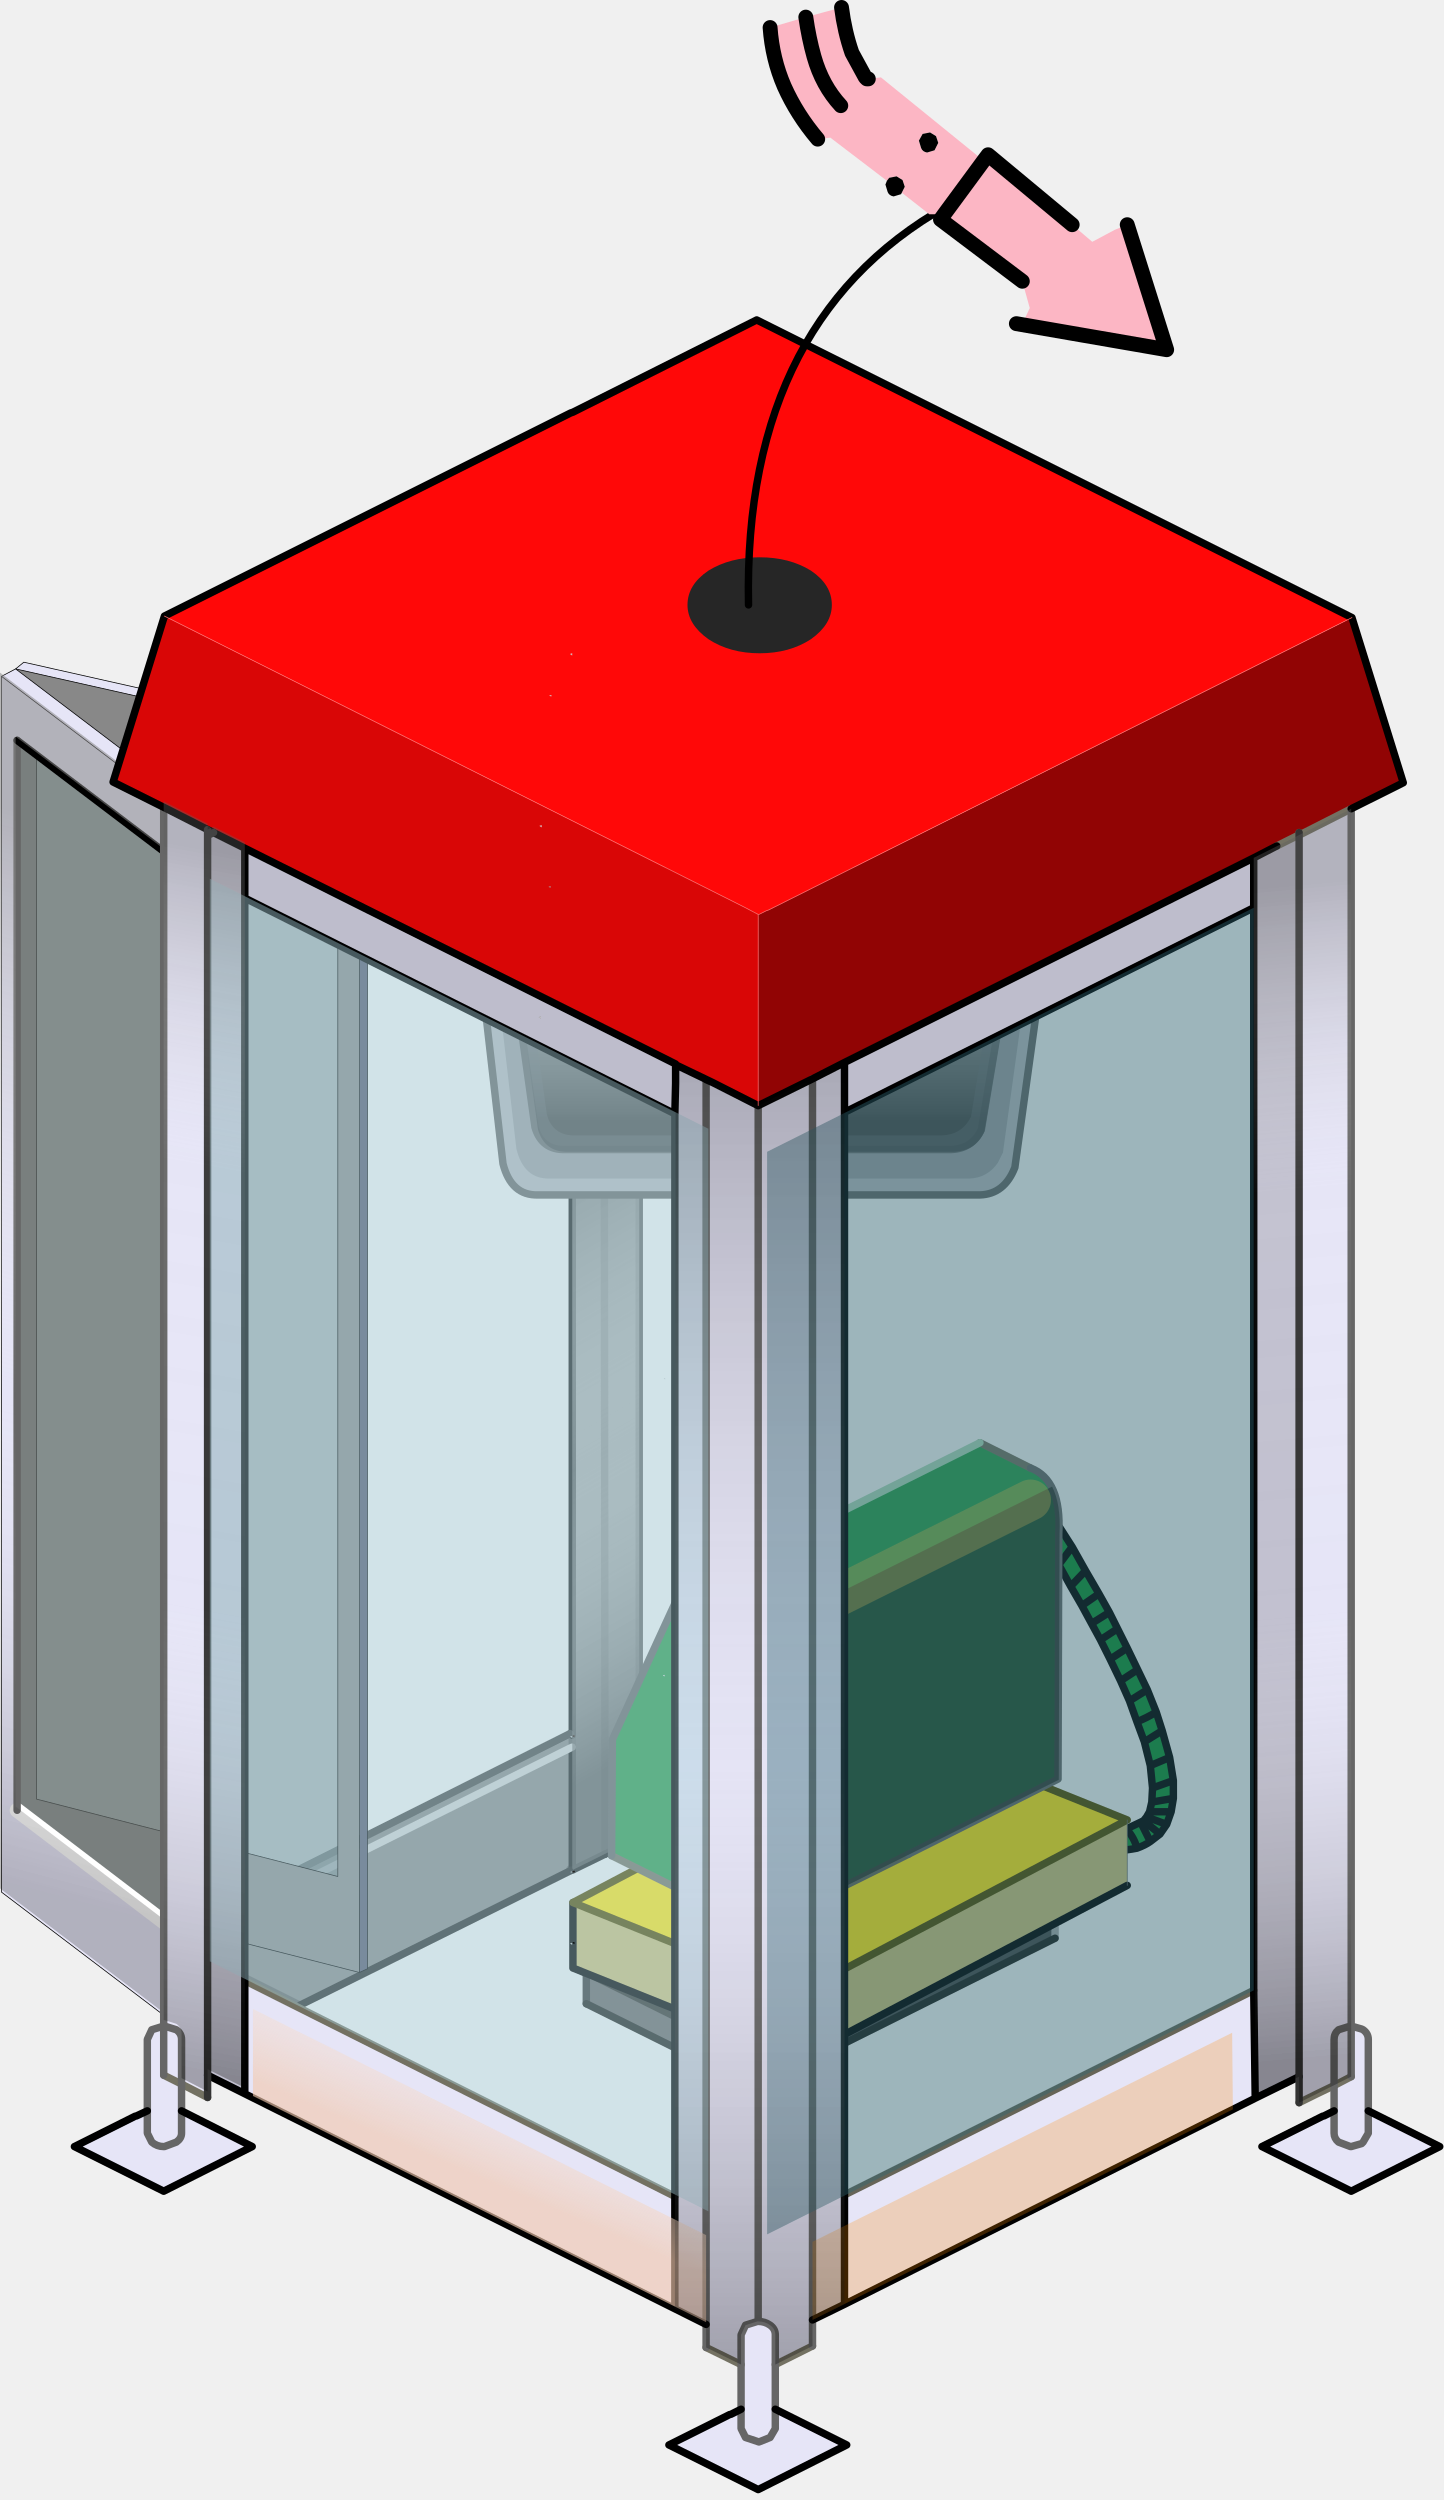
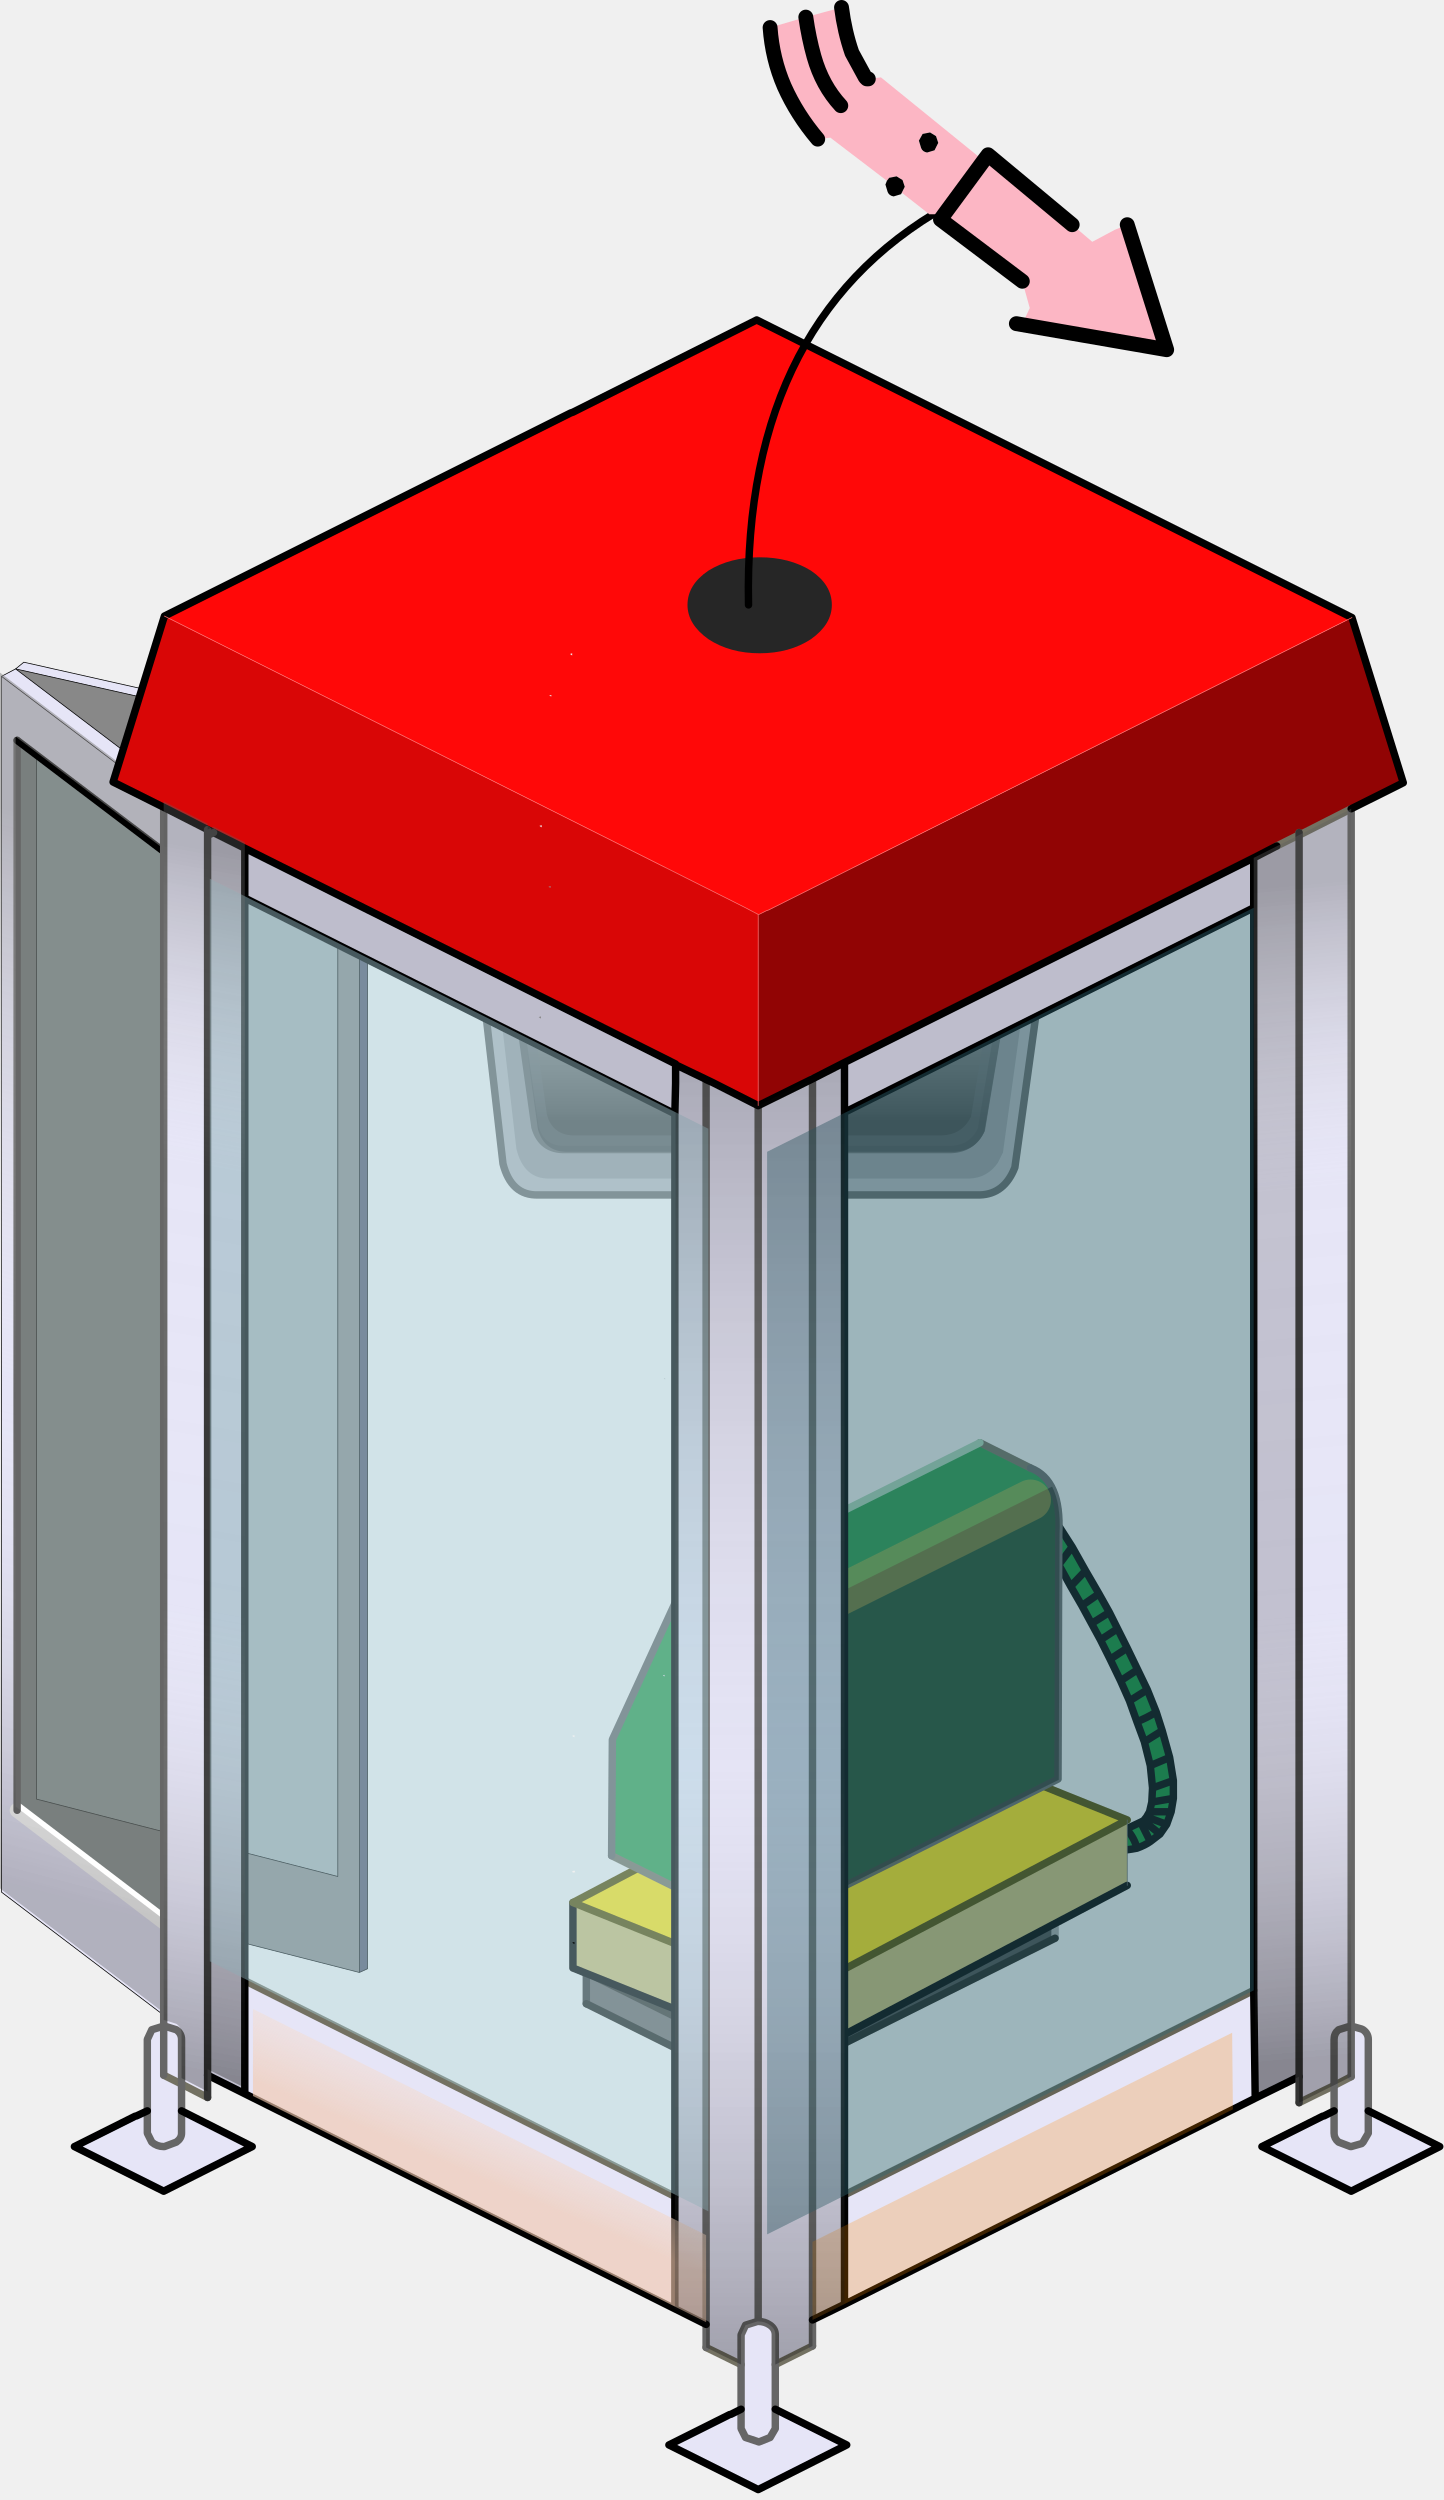
<svg xmlns="http://www.w3.org/2000/svg" xmlns:xlink="http://www.w3.org/1999/xlink" height="168" width="97">
-   <path d="M38.456 71.25l2.15 1.05 2.35 1.2v40.7l4.5-2.25v9.25l-6.8 3.4-2.15 1.05-.05-.1-.15.05.05.1-18.2 9.05-6.2-3.1v-2.95l24.35-12.2.15.1V71.25m4.5 44.1l4.5-2.25-4.5 2.25m-2.3 9.25l-.05-52.3.05 52.3m-2.2-8v.8-.8m0 .8l-24.5 12.2 24.5-12.2v8.15-8.15" fill="#888" fill-rule="evenodd" />
-   <path d="M38.456 71.25l2.15 1.05 2.35 1.2v40.7m4.5-2.25v9.25m-8.95 4.45l-.05-.1-.15.05.05.1m-18.2 9.05l-6.2-3.1v-2.95m24.35-12.2l.15.1m0 .8v-.8m2.15-44.3l.05 52.3" fill="none" stroke="#666" stroke-linecap="round" stroke-linejoin="round" stroke-width=".5" />
  <path d="M42.956 114.2l4.5-2.25" fill="none" stroke="#444" stroke-linecap="round" stroke-linejoin="round" stroke-width=".5" />
  <path d="M47.456 113.1l-4.5 2.25" fill="none" stroke="#e1e1e1" stroke-linecap="round" stroke-linejoin="round" stroke-width=".5" />
-   <path d="M38.456 116.6V71.25m0 46.15v8.15" fill="none" stroke="#1e1e1e" stroke-linecap="round" stroke-linejoin="round" stroke-width=".5" />
-   <path d="M47.456 121.2l-6.8 3.4m-2.3 1.1l-18.2 9.05" fill="none" stroke="#2b2b2b" stroke-linecap="round" stroke-linejoin="round" stroke-width=".5" />
-   <path d="M40.656 124.6l-2.15 1.05" fill="none" stroke="#262626" stroke-linecap="round" stroke-linejoin="round" stroke-width=".5" />
-   <path d="M13.956 129.6l24.5-12.2" fill="none" stroke="#d0d0d0" stroke-linecap="round" stroke-linejoin="round" stroke-width=".5" />
-   <path d="M13.956 128.7l24.35-12.2" fill="none" stroke="#484848" stroke-linecap="round" stroke-linejoin="round" stroke-width=".5" />
-   <path d="M31.9-45.95v40.7l4.5-2.25v9.25L27.45 6.2l-.05-.1v-54.3l4.5 2.25" fill="url(#linearGradient1243)" fill-rule="evenodd" transform="translate(11.056 119.45)" />
  <path d="M73.85 107.1l-1.15.8 1.15-.8.7 1.25-1.2.75 1.2-.75.55 1.1.65 1.3.7 1.45.65 1.35.6 1.5.4 1.25.5 1.8.25 1.55v1.2l-.15.9-.3.85-.45.65-.65.5q-.35.25-.9.45-2.85.55-1.3-1.05l.6-.25.95-.45.2-.1.2-.25.2-.35.15-.65.05-.95-.15-1.5-.4-1.6-.5-1.35-.5-1.4-.6-1.35-.7-1.45-.65-1.3-.6-1.1-.65-1.2-.75-1.3-.8-1.45-.8-1.25-.65-1.1-.15-.3-2.1-.75-4.05-3.45 4.1 2.75 2.2.75.65-.2.9 1.1.8 1.25.9 1.6.9 1.55m-1.9-.5l1-1.05-1 1.05m.1-2.65l-.9 1.2.9-1.2m4.35 20.25q-.15-.65-.7-1.3.55.65.7 1.3m1-3.1l1.45-.25-1.45.25m-.75 1.35l.65 1.3-.65-1.3m1.3.8l-1.1-.9 1.1.9m-.9-1.15l1.35.5-1.35-.5m1.65-.35h-1.45 1.45m-.1-3.65l-1.3.55 1.3-.55m-1.15 2.05l1.4-.5-1.4.5m.25-5.1q-.65.4-1.3.65.65-.25 1.3-.65m-.8 2l1.2-.75-1.2.75m-7.35-14.55l.15-.7-.15.7m.15.3l.65-1.2-.65 1.2m1.55-.1l-.9 1.2.9-1.2m-3.8-.95l.05-.7-.05.7m8.45 12.55l1.2-.75-1.2.75m.55-2.1l-1.15.75 1.15-.75m-1.85-.7l1.15-.75-1.15.75m.5-2.05l-1.15.75 1.15-.75" fill="#0f8c33" fill-rule="evenodd" />
  <path d="M72.7 107.9l1.15-.8-.9-1.55-1 1.05.75 1.3.65 1.2 1.2-.75-.7-1.25m-1.9-.5l-.8-1.45-.8-1.25-.65-1.1-.15-.3-2.1-.75-4.05-3.45 4.1 2.75 2.2.75.65-.2.9 1.1.8 1.25.9 1.6m1.6 2.8l.55 1.1.65 1.3.7 1.45.65 1.35.6 1.5.4 1.25.5 1.8.25 1.55v1.2l-.15.9-.3.85-.45.65-.65.5q-.35.25-.9.45-2.85.55-1.3-1.05l.6-.25.95-.45.2-.1.2-.25.2-.35.15-.65.05-.95-.15-1.5-.4-1.6-.5-1.35-.5-1.4-.6-1.35-.7-1.45-.65-1.3-.6-1.1m.6 1.1l1.15-.75m.65 1.3l-1.15.75m.7 1.45l1.15-.75m.65 1.35l-1.2.75m-8.4-13.25l-.05.7m2.9 2.15l.9-1.2m-.9-1.1l-.65 1.2m0-1l-.15.7m8.55 13.8l-1.2.75m-.5-1.35q.65-.25 1.3-.65m1.15 4.6l-1.4.5m-.15-1.5l1.3-.55m-1.35 3.65h1.45m-.3.85l-1.35-.5m-.2.25l1.1.9m-.65.5l-.65-1.3m2.2-1.6l-1.45.25m-1.7 1.8q.55.65.7 1.3m-5.25-19.05l.9-1.2" fill="none" stroke="#000" stroke-linecap="round" stroke-linejoin="round" stroke-width=".5" />
  <path d="M56.9 123.75l2.6-1.3 11.4 5.7-1.75.9-1.35.65-13.9 6.95-1.4.7-1.75.85-11.35-5.65 2.45-1.25 15.05-7.55m11.45 5.65l-.55.3.55-.3.8-.35-.8.35" fill="#848484" fill-rule="evenodd" />
  <path d="M70.9 128.15v2.1L50.75 140.3v-2.1l1.75-.85 1.4-.7-.6.3.6-.3 13.9-6.95 1.35-.65 1.75-.9m-17.6 8.8l-.8.4.8-.4" fill="#484848" fill-rule="evenodd" />
  <path d="M44.45 121.25l-.1-.05.1-.05v.1m0 2.1l-.1-.05.1-.05v.1" fill="#c2c2c2" fill-rule="evenodd" />
  <path d="M50.75 140.3l-11.35-5.65v-2.1l11.35 5.65v2.1" fill="#686464" fill-rule="evenodd" />
  <path d="M56.9 123.75l2.6-1.3 11.4 5.7m-31.5 4.4l2.45-1.25m26.5-1.9l.8-.35 1.75-.9" fill="none" stroke="#737162" stroke-linecap="round" stroke-linejoin="round" stroke-width=".5" />
  <path d="M41.85 131.3l15.05-7.55m-3.6 13.2l.6-.3 13.9-6.95.55-.3" fill="none" stroke="#666457" stroke-linecap="round" stroke-linejoin="round" stroke-width=".5" />
  <path d="M52.5 137.35l.8-.4m-2.55 1.25l-11.35-5.65m11.35 5.65l1.75-.85" fill="none" stroke="#32302c" stroke-linecap="round" stroke-linejoin="round" stroke-width=".5" />
  <path d="M70.9 128.15v2.1" fill="none" stroke="#a6a6a6" stroke-linecap="round" stroke-linejoin="round" stroke-width=".5" />
  <path d="M39.4 134.65v-2.1" fill="none" stroke="#373737" stroke-linecap="round" stroke-linejoin="round" stroke-width=".5" />
  <path d="M50.75 140.3v-2.1" fill="none" stroke="#2f2f2f" stroke-linecap="round" stroke-linejoin="round" stroke-width=".5" />
  <path d="M70.9 130.25L50.75 140.3l-11.35-5.65" fill="none" stroke="#201f1c" stroke-linecap="round" stroke-linejoin="round" stroke-width=".5" />
  <path d="M53.65 133.95v4.4-4.4l22.1-11.65v4.4L56.4 136.9l-2.75 1.45-15.15-6.1v-4.4l15.15 6.1m0 3.95l2.75-1-2.75 1" fill="#c9bb76" fill-rule="evenodd" />
  <path d="M53.65 133.95l-15.15-6.1 22.1-11.65 15.15 6.1-22.1 11.65" fill="#fce113" fill-rule="evenodd" />
  <path d="M38.5 127.85v4.4l15.15 6.1 2.75-1.45 19.35-10.2" fill="none" stroke="#000" stroke-linecap="round" stroke-linejoin="round" stroke-width=".5" />
  <path d="M53.65 133.95l-15.15-6.1m37.25-5.55l-22.1 11.65m22.1-11.65l-15.15-6.1-22.1 11.65" fill="none" stroke="#544b01" stroke-linecap="round" stroke-linejoin="round" stroke-width=".5" />
  <path d="M53.65 138.35v-4.4m2.75 2.95l-2.75 1m22.1-11.2v-4.4" fill="none" stroke="#666" stroke-linecap="round" stroke-linejoin="round" stroke-width=".05" />
  <path d="M69.25 98.65q2.1.8 1.9 4.4l-.05 16.5-10.05 5.05-7.55 3.75-2.55 1.25-9.85-4.9.05-7.8 4.55-9.9 20.15-10.05 3.4 1.7m-18.25 11l.2-.1h-.35l.15.1m-6.35 3v-.1l-.1.05.1.05M45.7 107l5.15 2.55L45.7 107m5.5 2.55l-.25 20.05.25-20.05" fill="#2b994b" fill-rule="evenodd" />
  <path d="M44.7 92.6v.1l-.1-.05.1-.05m-.05 20.05l-.1-.05.1-.05v.1" fill="#c2c2c2" fill-rule="evenodd" />
  <path d="M53.5 128.35l-2.55 1.25-9.85-4.9m24.75-27.75l3.4 1.7m-18.25 11l.2-.1h-.35l.15.1m-.15-.1L45.7 107" fill="none" stroke="#737162" stroke-linecap="round" stroke-linejoin="round" stroke-width=".5" />
  <path d="M61.05 124.6l-7.55 3.75" fill="none" stroke="#666457" stroke-linecap="round" stroke-linejoin="round" stroke-width=".5" />
  <path d="M69.25 98.65q2.1.8 1.9 4.4l-.05 16.5-10.05 5.05m-19.95.1l.05-7.8 4.55-9.9m5.25 22.6l.25-20.05" fill="none" stroke="#666" stroke-linecap="round" stroke-linejoin="round" stroke-width=".5" />
  <path d="M45.7 107l20.15-10.05" fill="none" stroke="#a6d0b3" stroke-linecap="round" stroke-linejoin="round" stroke-width=".5" />
  <path d="M65.95 75.9l2.4-14.45h-34.4l2 14.3q.45 1.55 2.05 1.5h25.9q1.45-.05 2.05-1.35m2.25 2.55q-.7 1.8-2.35 1.85h-29.7q-1.8.05-2.35-2.1l-2.25-19.65h39.4l-2.75 19.9" fill="#b4b5ba" fill-rule="evenodd" />
  <path d="M65.95 75.9q-.6 1.3-2.05 1.35H38q-1.6.05-2.05-1.5l-2-14.3h34.4l-2.4 14.45" fill="#959595" fill-rule="evenodd" />
  <path d="M65.95 75.9l2.4-14.45h-34.4l2 14.3q.45 1.55 2.05 1.5h25.9q1.45-.05 2.05-1.35m2.25 2.55l2.75-19.9h-39.4L33.8 78.2q.55 2.15 2.35 2.1h29.7q1.65-.05 2.35-1.85" fill="none" stroke="#666" stroke-linecap="round" stroke-linejoin="round" stroke-width=".5" />
  <path d="M15.1-63.5q-.6 1.3-2.05 1.35h-25.9q-1.6.05-2.05-1.5l-2-14.3h34.4L15.1-63.5" fill="url(#linearGradient1385)" fill-rule="evenodd" transform="translate(51.05 139.55)" />
  <path d="M67.5 61.3H34.85l1.9 13.6q.4 1.45 1.95 1.4h24.6q1.35-.05 1.95-1.25L67.5 61.3m-.1 16.15l-.35.7q-.7 1-1.9 1.05h-28.2q-1.75.05-2.25-2l-2.15-18.65H70l-2.6 18.9" fill="#6f7178" fill-opacity=".38" fill-rule="evenodd" />
  <path d="M71.2 103.1l-.05 16.5L51 129.65l.25-20.05 19.45-9.7q.6 1.15.5 3.2" fill="#1f261e" fill-opacity=".663" fill-rule="evenodd" />
  <path d="M69.25 100.8L49.1 110.85" fill="none" stroke="#f2bb41" stroke-linecap="round" stroke-linejoin="round" stroke-opacity=".373" stroke-width="2.75" />
  <path d="M24.7 49.7l-.55.45-23.1-5.2.55-.45 23.1 5.2" fill="#e6e5f7" fill-rule="evenodd" />
  <path d="M24.15 50.15l.55-.45v82.6l-.55.25v-82.4" fill="#56576d" fill-rule="evenodd" />
  <path d="M22.7 126.1l-20.25-5.2V49.35L22.7 53.9v72.2" fill="#758588" fill-opacity=".612" fill-rule="evenodd" />
  <path d="M1.05 44.95l23.1 5.2v82.4l-23.1-5.9v-81.7M22.7 126.1V53.9L2.45 49.35v71.55l20.25 5.2" fill="#888" fill-rule="evenodd" />
  <path d="M24.15 50.15l.55-.45-23.1-5.2-.55.45 23.1 5.2v82.4l.55-.25V49.7m-.55 82.85l-23.1-5.9v-81.7M22.7 126.1V53.9L2.45 49.35v71.55l20.25 5.2" fill="none" stroke="#000" stroke-linecap="round" stroke-linejoin="round" stroke-width=".05" />
  <path d="M14.95 55.5L14 56 .1 45.45 14 56v81.7L.1 127.15v-81.7l.95-.5 13.9 10.55m-1.6 3.5l-12.2-9.25v71.9l12.2 9.3V59" fill="#e6e5f7" fill-rule="evenodd" />
  <path d="M14 56l.95-.5v81.7l-.95.5V56" fill="#a6a5b8" fill-rule="evenodd" />
  <path d="M1.15 49.75L13.35 59v71.95l-12.2-9.3v-71.9" fill="#707978" fill-opacity=".612" fill-rule="evenodd" />
  <path d="M14 56l.95-.5-13.9-10.55-.95.5L14 56v81.7l.95-.5V55.5M14 137.7L.1 127.15v-81.7m13.25 85.5V59" fill="none" stroke="#000" stroke-linecap="round" stroke-linejoin="round" stroke-width=".05" />
  <path d="M1.15 121.65l12.2 9.3" fill="none" stroke="#fff" stroke-linecap="round" stroke-linejoin="round" />
  <path d="M1.15 49.75v71.9" fill="none" stroke="#666" stroke-linecap="round" stroke-linejoin="round" stroke-width=".5" />
  <path d="M13.35 59l-12.2-9.25" fill="none" stroke="#000" stroke-linecap="round" stroke-linejoin="round" stroke-width=".5" />
  <path d="M-51.05-94.35l13.9 10.55v81.7l-13.9-10.55v-81.7M-37.8-80.8L-50-90.05v71.9l12.2 9.3V-80.8" fill="url(#linearGradient1387)" fill-rule="evenodd" transform="translate(51.05 139.55)" />
-   <path d="M38.35 27.75l.15-.05v.15l-.15-.1m.1 16.3l-.15-.1.15-.05v.15m-1.4 2.65v.1l-.15-.05.15-.05m-.65 8.9l-.15-.1.15-.05v.15m.45 4l.15-.05v.1l-.15-.05m-.5 8.7v.15l-.15-.1.15-.05m2.1 48.5l-.15-.1.15-.05v.15m0 8.95v.15-.05l-.15-.05.15-.05m-.15 4.85l.15-.05v.15l-.15-.1" fill="#c2c2c2" fill-rule="evenodd" />
  <path d="M87.3 56.1l-1.5.75-1.55.8-27.5 13.75-2.15 1.1-3.65 1.8V61.45H51l.5-.25.15-.05 39.2-19.65 3.45 11.1-3.5 1.75-3.35 1.7-.15.05v-.15.15m0-.15l.15.1-.15-.1" fill="#910404" fill-rule="evenodd" />
  <path d="M50.95 61.45V74.3l-3.05-1.55-2.5-1.2v-.05L16.45 57l-2.1-1.05-.4-.2-2.95-1.5-3.4-1.7 3.45-11.15L50 60.95l.95.5-.95-.5.95.5M36.4 55.6v-.15l-.15.05.15.1m.45 4l.15.05v-.1l-.15.05" fill="#d90606" fill-rule="evenodd" />
  <path d="M90.85 41.5l-39.2 19.65-.15.05-.5.25h-.05l-.95-.5L11.05 41.4l27.3-13.65.15.1v-.15l12.35-6.2 40 20m-53.8 5.2l-.15.05.15.05v-.1m1.4-2.65v-.15l-.15.05.15.1M51.5 61.2l-.5.25.5-.25" fill="#ff0808" fill-rule="evenodd" />
  <path d="M84.25 133.75l.1 7.25-27.6 13.85-2.15 1.05v1.75l-2.5 1.25v-2q0-.4-.35-.65t-.8-.25h-.05l-.8.25-.3.65v2-2l.3-.65.8-.25h.05q.45 0 .8.25.35.25.35.65v6.3l-.35.6-.75.3-.9-.3-.3-.6v-1.3 1.3l.3.6.9.3.75-.3.35-.6v-1.3l4.8 2.4-5.95 3-6-3 4.1-2.05h.05l.7-.35v-3l-2.35-1.15v-85.2 83.65l-2.1-1.05-28.9-14.45v-7.6l28.9 14.5v7.55-80.3l.05-2.05v-1.3.05l2.5 1.2 3.05 1.55 3.65-1.8 2.15-1.1v83.45-7.35l27.5-13.75m3.05 5.8V56.1l.15-.05 3.35-1.7v81.8l.7.2.1.05q.35.25.35.65v4.8l4.8 2.4-5.95 3-6-3 4.1-2.05h.05l.7-.35v-1.7q-1.15.55-2.35 1.15v-1.75m2.35.6v-3.1q0-.4.3-.65l.8-.25h.05v3.4-3.4h-.05l-.8.25q-.3.25-.3.65v3.1l1.15-.6-1.15.6m0 1.7v1.5q0 .35.3.6l.8.3h.05l.7-.2.1-.1.35-.6v-1.5 1.5l-.35.6-.1.1-.7.2h-.05l-.8-.3q-.3-.25-.3-.6v-1.5M54.6 72.5v83.4-83.4M13.95 56.15v84.8l-1.75-.9v3.3q0 .35-.35.6l-.8.3H11q-.45 0-.8-.3l-.3-.6v-1.5 1.5l.3.6q.35.3.8.3h.05l.8-.3q.35-.25.35-.6v-1.5l4.75 2.4-5.95 3-6-3 4.1-2.05h.05l.75-.35v-4.8l.3-.65.8-.25v3.3-85.2l2.95 1.5v.4m37 99.85V74.3 156m-3.5-83.45l.45.2-.45-.2m-2.05-1v1.25-1.25M11 139.45l1.2.6-1.2-.6m1.2.6v-3q0-.4-.35-.65l-.8-.25H11h.05l.8.25q.35.25.35.65v3" fill="#e6e5f7" fill-rule="evenodd" />
  <path d="M84.25 57.65V61l-27.5 13.75V71.4l27.5-13.75m-67.8 2.7V57L45.4 71.5v1.3l-.05 2.05-28.9-14.5m19.9 7.95l-.15.05.15.1v-.15" fill="#bebdcc" fill-rule="evenodd" />
  <path d="M84.25 61v-3.35l1.55-.8 1.5-.75v83.45L84.35 141l-.1-7.25V61m-67.8-4v83.7l-2.5-1.25v-83.3l.4-.2 2.1 1.05" fill="#c1c0cf" fill-rule="evenodd" />
  <path d="M84.25 133.75l-27.5 13.75" fill="none" stroke="#666457" stroke-linecap="round" stroke-linejoin="round" stroke-width=".5" />
  <path d="M87.3 56.1l-1.5.75m1.5-.75l.15-.05-.15-.1m.15.1l3.35-1.7m-1.15 85.8q-1.15.55-2.35 1.15m2.35-1.15l1.15-.6M52.1 158.9l2.5-1.25m-7.15.1l2.35 1.15m-37.6-18.85l-1.2-.6m1.2.6l1.75.9m31.4 6.65l-28.9-14.5" fill="none" stroke="#737162" stroke-linecap="round" stroke-linejoin="round" stroke-width=".5" />
  <path d="M90.8 54.35v81.8l.7.2.1.05q.35.25.35.65v6.3l-.35.6-.1.1-.7.2h-.05l-.8-.3q-.3-.25-.3-.6v-3.2m1.15-.6v-3.4h-.05l-.8.25q-.3.25-.3.65v3.1M52.1 158.9v-2q0-.4-.35-.65t-.8-.25h-.05l-.8.25-.3.65v6.3l.3.6.9.3.75-.3.35-.6v-4.3m2.5-1.25V72.5m-3.65 1.8V156m-3.5-83.45v85.2M11 136.15l-.8.25-.3.65v6.3l.3.6q.35.3.8.3h.05l.8-.3q.35-.25.35-.6v-3.3m-1.2-.6v-85.2m0 81.9h.05l.8.25q.35.25.35.65v3" fill="none" stroke="#666" stroke-linecap="round" stroke-linejoin="round" stroke-width=".5" />
  <path d="M84.25 57.65v76.1l.1 7.25 2.95-1.45m-1.5-82.7l-1.55.8-27.5 13.75v3.35L84.25 61m6.55-6.65l3.5-1.75-3.45-11.1m-39.9 32.8l3.65-1.8 2.15-1.1m35.2 70.45l4.8 2.4-5.95 3-6-3 4.1-2.05h.05l.7-.35M54.6 155.9l2.15-1.05v-80.1M49.8 161.9l-.7.35h-.05l-4.1 2.05 6 3 5.95-3-4.8-2.4m4.65-7.05L84.35 141M38.5 27.7l-.15.05m.15-.05l12.35-6.2 40 20M16.45 57v3.35l28.9 14.5.05-2.05v-1.25l2.5 1.2 3.05 1.55m-5.55-2.8L16.45 57l-2.1-1.05m-.4 83.5l2.5 1.25V60.35M11 54.25l2.95 1.5.4.2M45.4 71.5v.05m2.5 1.2l-.45-.2M11 54.25l-3.4-1.7 3.45-11.15 27.3-13.65m9.1 128.45l-2.1-1.05-28.9-14.45m28.9 14.45v-80.3m-35.45 67l-.75.35H9.1L5 144.25l6 3 5.95-3-4.75-2.4" fill="none" stroke="#000" stroke-linecap="round" stroke-linejoin="round" stroke-width=".5" />
  <path d="M87.3 139.55V56.1m0-.15v.15m0 85.2v-1.75m-72.95-83.6l-.4.2v83.3m0-83.7v.4m0 84.8v-1.5" fill="none" stroke="#333" stroke-linecap="round" stroke-linejoin="round" stroke-width=".5" />
  <path d="M90.85 41.5l-39.2 19.65-.15.05m-.5.25h-.05V74.3M50 60.95l.95.5m.05 0l.5-.25M11.05 41.4L50 60.95" fill="none" stroke="#fe6767" stroke-linecap="round" stroke-linejoin="round" stroke-width=".05" />
  <path d="M54.5 38.35q1.4.95 1.4 2.3 0 1.3-1.4 2.3-1.45.95-3.45.95t-3.45-.95q-1.4-1-1.4-2.3 0-1.35 1.4-2.3 1.45-.9 3.45-.9t3.45.9" fill="#262626" fill-rule="evenodd" />
  <path d="M47.6 75.85v72.75l-33.5-16.8V59.05l33.5 16.8m-9 40.75l-.15.05.15.1v-.15m-.15 9.15l.05.1.1-.05v.05l.05-.05-.05-.1-.15.05m.15 4.9v-.15l-.15.05.15.1" fill="#a8d2de" fill-opacity=".424" fill-rule="evenodd" />
  <path d="M-37.1-83.8l.4-.2 2.1 1.05V.75L-37.1-.5V1l-1.75-.9v-3q0-.4-.35-.65l-.8-.25h-.05v-81.9l2.95 1.5v.4" fill="url(#linearGradient1389)" fill-rule="evenodd" transform="translate(51.05 139.55)" />
  <path d="M39.75-85.2V0l-3.5 1.75V0L33.3 1.45l-.1-83.35 6.55-3.3" fill="url(#linearGradient1391)" fill-rule="evenodd" transform="translate(51.05 139.55)" />
  <path d="M-3.6 16.5L-34.05 1.3v-5.85l30.45 15.2v5.85" fill="url(#linearGradient1393)" fill-rule="evenodd" transform="translate(51.05 139.55)" />
  <path d="M82.85 141.75q-14.1 7.1-28.25 14.15v-5.25l28.2-14.05.05 5.15" fill="#ff8c00" fill-opacity=".243" fill-rule="evenodd" />
  <path d="M84.25 61v72.75l-32.7 16.4V77.4L84.25 61" fill="#2d6775" fill-opacity=".424" fill-rule="evenodd" />
  <path d="M3.55 18.1l-2.5 1.25v-2q0-.4-.35-.65t-.8-.25h-.05l-.8.25-.3.65v2L-3.6 18.2v-1.55l-2.1-1.05.05-83.6 5.55 2.75 5.8-2.9V15.3l-2.15 1.05v1.75" fill="url(#linearGradient1395)" fill-rule="evenodd" transform="translate(51.05 139.55)" />
  <path d="M50.3 40.65q-.4-19.7 14.25-27.3" fill="none" stroke="#000" stroke-linecap="round" stroke-linejoin="round" stroke-width=".5" />
  <path d="M72.05 15.1l1.35 1.15 1.5-.8.85-.35 2.65 8.4-10.1-1.75.55-.3.35-.75-.5-1.8-5.5-4.15.25-.35h-1l-1.85-1.45.2-.4-.15-.45-.4-.25-.5.1-.15.2-3.8-2.9-.85.1Q53.55 7.7 52.7 5.8q-.8-1.85-.95-3.95l2.4-.7 2.4-.65q.2 1.6.7 3.05l.9 1.65.1.1h.1l.85-.1 6.9 5.6.3-.4 5.65 4.7m-15.55-8q-1.25-1.35-1.8-3.3-.35-1.25-.55-2.65.2 1.4.55 2.65.55 1.95 1.8 3.3m6.4 2.05l-.4-.25-.5.1-.25.45.15.5q.1.25.4.3l.5-.15.25-.5-.15-.45m.55 5.25l2.65-3.6-2.65 3.6" fill="#fcb6c4" fill-rule="evenodd" />
  <path d="M60.6 12.95l-.05.1-.5.15q-.3-.05-.4-.3l-.15-.5.1-.25.15-.2.5-.1.4.25.15.45-.2.4m2.3-3.8l.15.45-.25.5-.5.15q-.3-.05-.4-.3l-.15-.5L62 9l.5-.1.4.25" fill-rule="evenodd" />
  <path d="M75.75 15.1l2.65 8.4-10.1-1.75m.4-2.85l-5.5-4.15.25-.35m-8.5-5.05Q53.55 7.7 52.7 5.8q-.8-1.85-.95-3.95M56.55.5q.2 1.6.7 3.05l.9 1.65.1.1h.1m7.75 5.5l.3-.4 5.65 4.7M54.15 1.15q.2 1.4.55 2.65.55 1.95 1.8 3.3m9.6 3.7l-2.65 3.6" fill="none" stroke="#000" stroke-linecap="round" stroke-linejoin="round" />
  <defs id="defs187">
    <linearGradient gradientTransform="matrix(.0126 .0218 -.0288 .0166 33.1 -26.4)" gradientUnits="userSpaceOnUse" id="gradient0-92" spreadMethod="pad" x1="-819.2" x2="819.2">
      <stop offset="0" stop-color="#5e5e5e" stop-opacity=".902" id="stop7199" />
      <stop offset=".553" stop-color="#fff" stop-opacity=".302" id="stop7201" />
      <stop offset="1" stop-color="#5e5e5e" stop-opacity=".8" id="stop7203" />
    </linearGradient>
    <linearGradient gradientTransform="matrix(0 -.0124 .021 0 .3 -74.35)" gradientUnits="userSpaceOnUse" id="gradient0-8" spreadMethod="pad" x1="-819.2" x2="819.2">
      <stop offset="0" stop-color="#333" stop-opacity=".78" id="stop7028" />
      <stop offset="1" stop-color="#fff" stop-opacity="0" id="stop7030" />
    </linearGradient>
    <linearGradient gradientTransform="matrix(.0112 -.0423 .0219 .0058 -44.6 -46.55)" gradientUnits="userSpaceOnUse" id="gradient1-97" spreadMethod="pad" x1="-819.2" x2="819.2">
      <stop offset=".024" stop-color="#121212" stop-opacity=".251" id="stop7033" />
      <stop offset=".471" stop-color="#f5f5f5" stop-opacity="0" id="stop7035" />
      <stop offset="1" stop-color="#858585" stop-opacity=".533" id="stop7037" />
    </linearGradient>
    <linearGradient gradientTransform="matrix(.0086 -.0487 .0122 .0022 -37.55 -41.45)" gradientUnits="userSpaceOnUse" id="gradient2-76" spreadMethod="pad" x1="-819.2" x2="819.2">
      <stop offset="0" stop-color="#000" stop-opacity=".302" id="stop7040" />
      <stop offset=".38" stop-color="#f8f8f8" stop-opacity=".012" id="stop7042" />
      <stop offset=".741" stop-color="#f3f3f3" stop-opacity=".047" id="stop7044" />
      <stop offset="1" stop-color="#5e5e5e" stop-opacity=".373" id="stop7046" />
    </linearGradient>
    <linearGradient gradientTransform="matrix(-.0044 -.0479 .0087 -.0008 36.6 -40.65)" gradientUnits="userSpaceOnUse" id="gradient3-4" spreadMethod="pad" x1="-819.2" x2="819.2">
      <stop offset="0" stop-color="#000" stop-opacity=".302" id="stop7049" />
      <stop offset=".38" stop-color="#f8f8f8" stop-opacity=".012" id="stop7051" />
      <stop offset=".741" stop-color="#f3f3f3" stop-opacity=".047" id="stop7053" />
      <stop offset="1" stop-color="#5e5e5e" stop-opacity=".373" id="stop7055" />
    </linearGradient>
    <linearGradient gradientTransform="matrix(.003 -.0071 .0207 .0089 -16.9 .75)" gradientUnits="userSpaceOnUse" id="gradient4-3" spreadMethod="pad" x1="-819.2" x2="819.2">
      <stop offset="0" stop-color="#f2c9ae" stop-opacity=".631" id="stop7058" />
      <stop offset="1" stop-color="#fff" stop-opacity="0" id="stop7060" />
    </linearGradient>
    <linearGradient gradientTransform="matrix(0 .0534 -.007 0 0 -24.4)" gradientUnits="userSpaceOnUse" id="gradient5-03" spreadMethod="pad" x1="-819.2" x2="819.2">
      <stop offset="0" stop-color="#000" stop-opacity=".263" id="stop7063" />
      <stop offset=".541" stop-color="#c9c9c9" stop-opacity=".043" id="stop7065" />
      <stop offset="1" stop-color="#000" stop-opacity=".302" id="stop7067" />
    </linearGradient>
    <linearGradient xlink:href="#gradient0-92" id="linearGradient1243" gradientUnits="userSpaceOnUse" gradientTransform="matrix(.0126 .0218 -.0288 .0166 33.1 -26.4)" x1="-819.2" x2="819.2" spreadMethod="pad" />
    <linearGradient xlink:href="#gradient0-8" id="linearGradient1385" gradientUnits="userSpaceOnUse" gradientTransform="matrix(0 -.0124 .021 0 .3 -74.35)" x1="-819.2" x2="819.2" spreadMethod="pad" />
    <linearGradient xlink:href="#gradient1-97" id="linearGradient1387" gradientUnits="userSpaceOnUse" gradientTransform="matrix(.0112 -.0423 .0219 .0058 -44.6 -46.55)" x1="-819.2" x2="819.2" spreadMethod="pad" />
    <linearGradient xlink:href="#gradient2-76" id="linearGradient1389" gradientUnits="userSpaceOnUse" gradientTransform="matrix(.0086 -.0487 .0122 .0022 -37.55 -41.45)" x1="-819.2" x2="819.2" spreadMethod="pad" />
    <linearGradient xlink:href="#gradient3-4" id="linearGradient1391" gradientUnits="userSpaceOnUse" gradientTransform="matrix(-.0044 -.0479 .0087 -.0008 36.6 -40.65)" x1="-819.2" x2="819.2" spreadMethod="pad" />
    <linearGradient xlink:href="#gradient4-3" id="linearGradient1393" gradientUnits="userSpaceOnUse" gradientTransform="matrix(.003 -.0071 .0207 .0089 -16.9 .75)" x1="-819.2" x2="819.2" spreadMethod="pad" />
    <linearGradient xlink:href="#gradient5-03" id="linearGradient1395" gradientUnits="userSpaceOnUse" gradientTransform="matrix(0 .0534 -.007 0 0 -24.4)" x1="-819.2" x2="819.2" spreadMethod="pad" />
  </defs>
</svg>
